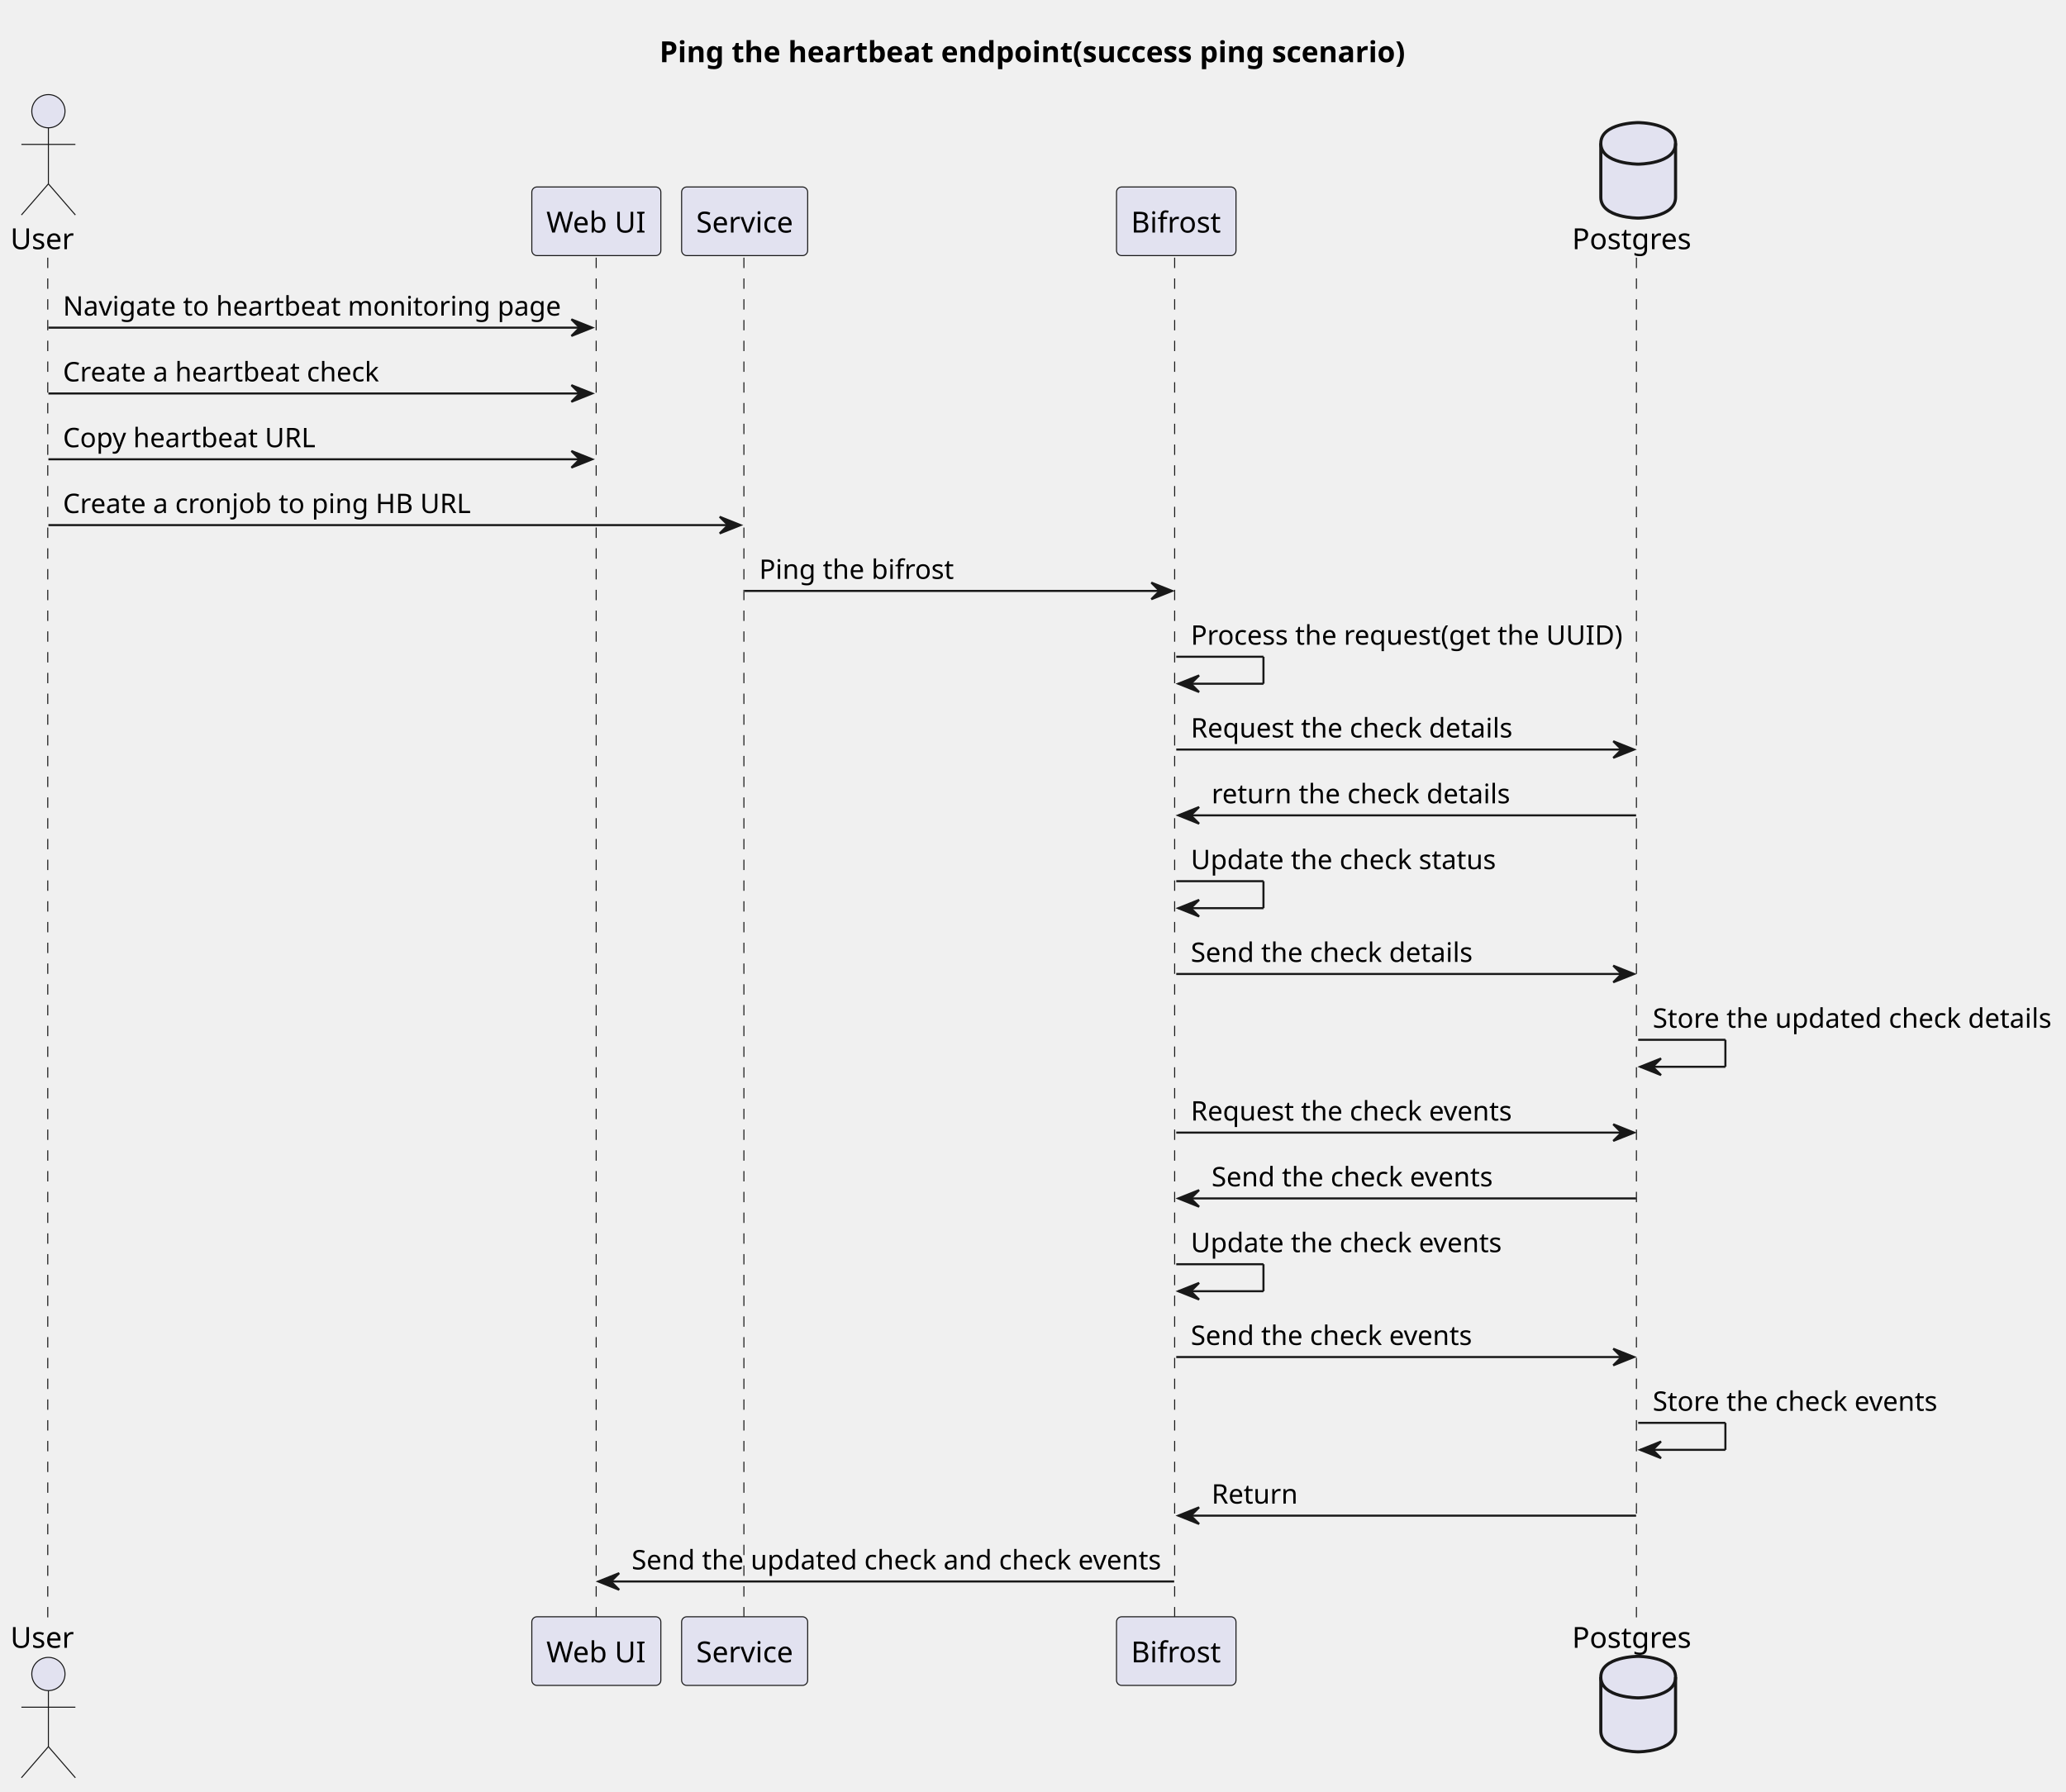
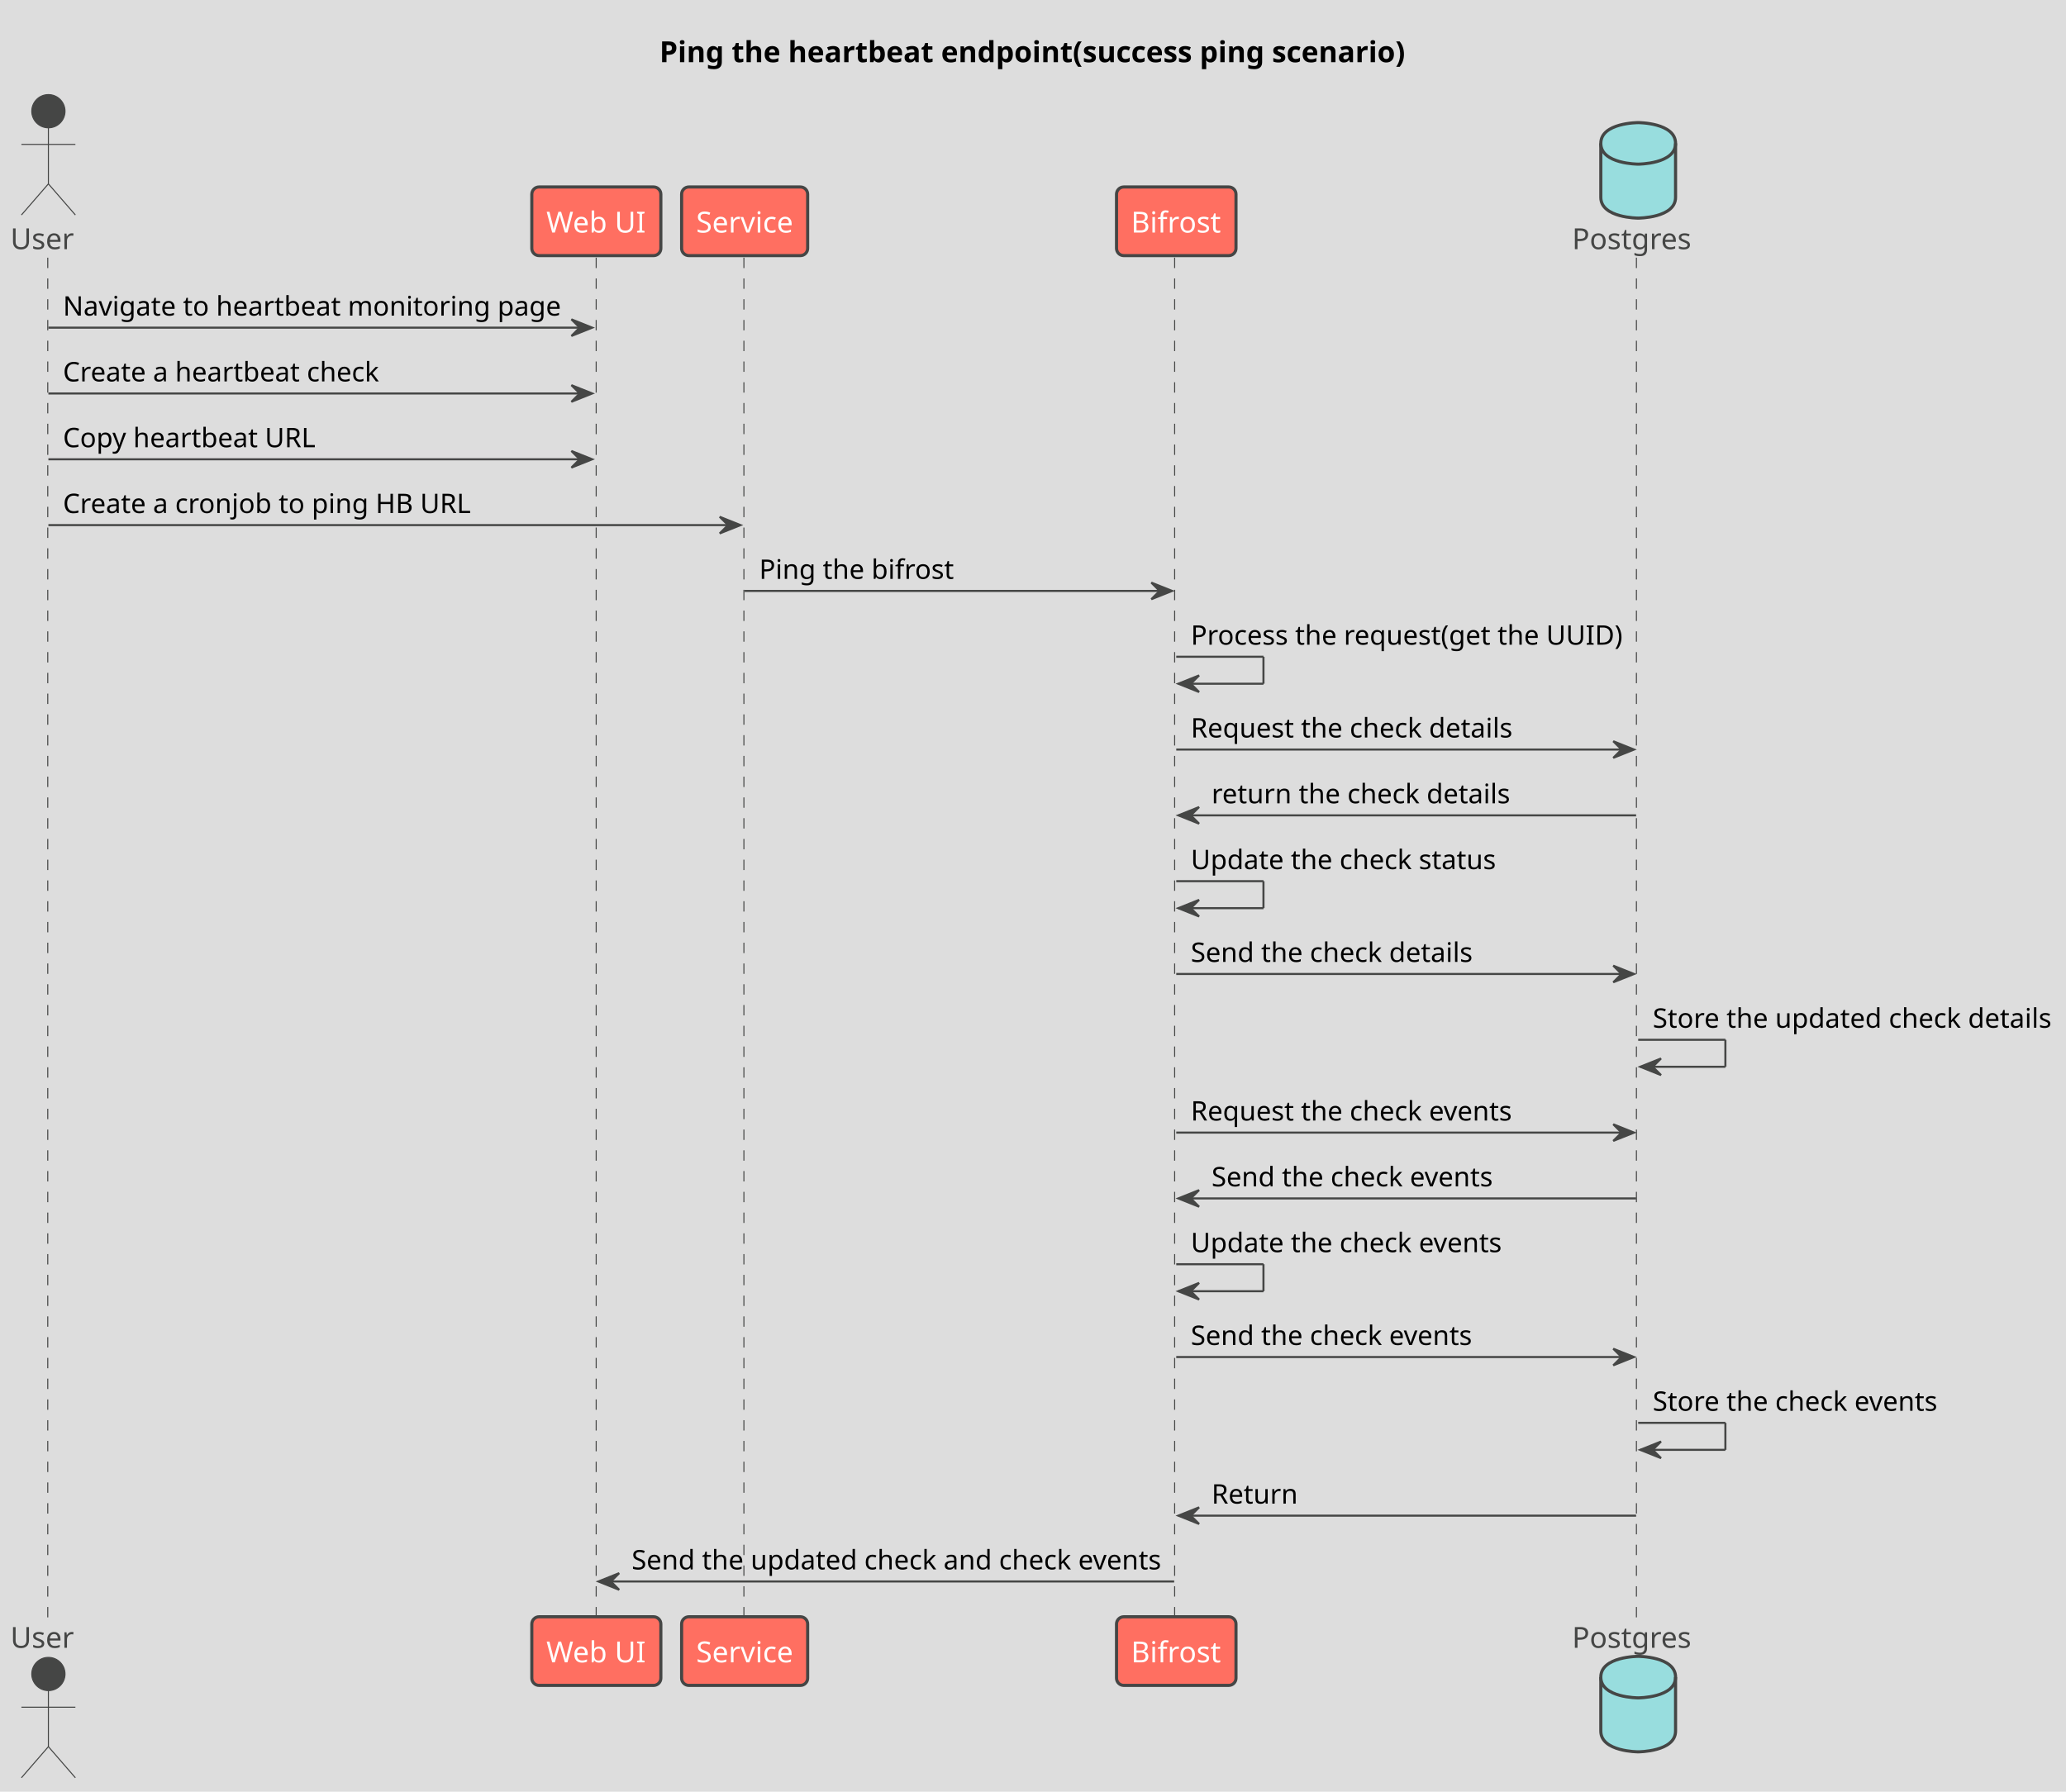
- <svg xmlns="http://www.w3.org/2000/svg" contentStyleType="text/css" height="863px" preserveAspectRatio="none" style="width:995px;height:863px;background:#FFFFFF;" version="1.1" viewBox="0 0 995 863" width="995px" zoomAndPan="magnify">
+ <svg xmlns="http://www.w3.org/2000/svg" contentStyleType="text/css" height="863px" preserveAspectRatio="none" style="width:995px;height:863px;background:#DDDDDD;" version="1.1" viewBox="0 0 995 863" width="995px" zoomAndPan="magnify">
  <defs />
  <g>
+     <rect fill="#DDDDDD" height="863" style="stroke:none;stroke-width:1.0;" width="995" x="0" y="0" />
    <text fill="#000000" font-family="sans-serif" font-size="14" font-weight="bold" lengthAdjust="spacing" textLength="359.099" x="317.605" y="29.966">Ping the heartbeat endpoint(success ping scenario)</text>
-     <line style="stroke:#181818;stroke-width:0.5;stroke-dasharray:5.0,5.0;" x1="23" x2="23" y1="124.136" y2="779.844" />
-     <line style="stroke:#181818;stroke-width:0.5;stroke-dasharray:5.0,5.0;" x1="287.125" x2="287.125" y1="124.136" y2="779.844" />
-     <line style="stroke:#181818;stroke-width:0.5;stroke-dasharray:5.0,5.0;" x1="358.271" x2="358.271" y1="124.136" y2="779.844" />
-     <line style="stroke:#181818;stroke-width:0.5;stroke-dasharray:5.0,5.0;" x1="565.722" x2="565.722" y1="124.136" y2="779.844" />
-     <line style="stroke:#181818;stroke-width:0.5;stroke-dasharray:5.0,5.0;" x1="788.114" x2="788.114" y1="124.136" y2="779.844" />
-     <text fill="#000000" font-family="sans-serif" font-size="14" lengthAdjust="spacing" textLength="30.618" x="5" y="120.034">User</text>
-     <ellipse cx="23.309" cy="53.568" fill="#E2E2F0" rx="8" ry="8" style="stroke:#181818;stroke-width:0.5;" />
-     <path d="M23.309,61.568 L23.309,88.568 M10.309,69.568 L36.309,69.568 M23.309,88.568 L10.309,103.568 M23.309,88.568 L36.309,103.568 " fill="none" style="stroke:#181818;stroke-width:0.5;" />
-     <text fill="#000000" font-family="sans-serif" font-size="14" lengthAdjust="spacing" textLength="30.618" x="5" y="793.81">User</text>
-     <ellipse cx="23.309" cy="806.412" fill="#E2E2F0" rx="8" ry="8" style="stroke:#181818;stroke-width:0.5;" />
-     <path d="M23.309,814.412 L23.309,841.412 M10.309,822.412 L36.309,822.412 M23.309,841.412 L10.309,856.412 M23.309,841.412 L36.309,856.412 " fill="none" style="stroke:#181818;stroke-width:0.5;" />
-     <rect fill="#E2E2F0" height="33.068" rx="2.5" ry="2.5" style="stroke:#181818;stroke-width:0.5;" width="62.146" x="256.125" y="90.068" />
-     <text fill="#000000" font-family="sans-serif" font-size="14" lengthAdjust="spacing" textLength="48.146" x="263.125" y="112.034">Web UI</text>
-     <rect fill="#E2E2F0" height="33.068" rx="2.5" ry="2.5" style="stroke:#181818;stroke-width:0.5;" width="62.146" x="256.125" y="778.844" />
-     <text fill="#000000" font-family="sans-serif" font-size="14" lengthAdjust="spacing" textLength="48.146" x="263.125" y="800.81">Web UI</text>
-     <rect fill="#E2E2F0" height="33.068" rx="2.5" ry="2.5" style="stroke:#181818;stroke-width:0.5;" width="60.704" x="328.271" y="90.068" />
-     <text fill="#000000" font-family="sans-serif" font-size="14" lengthAdjust="spacing" textLength="46.704" x="335.271" y="112.034">Service</text>
-     <rect fill="#E2E2F0" height="33.068" rx="2.5" ry="2.5" style="stroke:#181818;stroke-width:0.5;" width="60.704" x="328.271" y="778.844" />
-     <text fill="#000000" font-family="sans-serif" font-size="14" lengthAdjust="spacing" textLength="46.704" x="335.271" y="800.81">Service</text>
-     <rect fill="#E2E2F0" height="33.068" rx="2.5" ry="2.5" style="stroke:#181818;stroke-width:0.5;" width="57.54" x="537.722" y="90.068" />
-     <text fill="#000000" font-family="sans-serif" font-size="14" lengthAdjust="spacing" textLength="43.54" x="544.722" y="112.034">Bifrost</text>
-     <rect fill="#E2E2F0" height="33.068" rx="2.5" ry="2.5" style="stroke:#181818;stroke-width:0.5;" width="57.54" x="537.722" y="778.844" />
-     <text fill="#000000" font-family="sans-serif" font-size="14" lengthAdjust="spacing" textLength="43.54" x="544.722" y="800.81">Bifrost</text>
-     <text fill="#000000" font-family="sans-serif" font-size="14" lengthAdjust="spacing" textLength="57.694" x="757.114" y="120.034">Postgres</text>
-     <path d="M770.961,69.068 C770.961,59.068 788.961,59.068 788.961,59.068 C788.961,59.068 806.961,59.068 806.961,69.068 L806.961,95.068 C806.961,105.068 788.961,105.068 788.961,105.068 C788.961,105.068 770.961,105.068 770.961,95.068 L770.961,69.068 " fill="#E2E2F0" style="stroke:#181818;stroke-width:1.5;" />
-     <path d="M770.961,69.068 C770.961,79.068 788.961,79.068 788.961,79.068 C788.961,79.068 806.961,79.068 806.961,69.068 " fill="none" style="stroke:#181818;stroke-width:1.5;" />
-     <text fill="#000000" font-family="sans-serif" font-size="14" lengthAdjust="spacing" textLength="57.694" x="757.114" y="793.81">Postgres</text>
-     <path d="M770.961,807.912 C770.961,797.912 788.961,797.912 788.961,797.912 C788.961,797.912 806.961,797.912 806.961,807.912 L806.961,833.912 C806.961,843.912 788.961,843.912 788.961,843.912 C788.961,843.912 770.961,843.912 770.961,833.912 L770.961,807.912 " fill="#E2E2F0" style="stroke:#181818;stroke-width:1.5;" />
-     <path d="M770.961,807.912 C770.961,817.912 788.961,817.912 788.961,817.912 C788.961,817.912 806.961,817.912 806.961,807.912 " fill="none" style="stroke:#181818;stroke-width:1.5;" />
-     <polygon fill="#181818" points="275.198,153.842,285.198,157.842,275.198,161.842,279.198,157.842" style="stroke:#181818;stroke-width:1.0;" />
-     <line style="stroke:#181818;stroke-width:1.0;" x1="23.309" x2="281.198" y1="157.842" y2="157.842" />
+     <line style="stroke:#454645;stroke-width:0.5;stroke-dasharray:5.0,5.0;" x1="23" x2="23" y1="124.136" y2="779.844" />
+     <line style="stroke:#454645;stroke-width:0.5;stroke-dasharray:5.0,5.0;" x1="287.125" x2="287.125" y1="124.136" y2="779.844" />
+     <line style="stroke:#454645;stroke-width:0.5;stroke-dasharray:5.0,5.0;" x1="358.271" x2="358.271" y1="124.136" y2="779.844" />
+     <line style="stroke:#454645;stroke-width:0.5;stroke-dasharray:5.0,5.0;" x1="565.722" x2="565.722" y1="124.136" y2="779.844" />
+     <line style="stroke:#454645;stroke-width:0.5;stroke-dasharray:5.0,5.0;" x1="788.114" x2="788.114" y1="124.136" y2="779.844" />
+     <text fill="#454645" font-family="sans-serif" font-size="14" lengthAdjust="spacing" textLength="30.618" x="5" y="120.034">User</text>
+     <ellipse cx="23.309" cy="53.568" fill="#454645" rx="8" ry="8" style="stroke:#454645;stroke-width:0.5;" />
+     <path d="M23.309,61.568 L23.309,88.568 M10.309,69.568 L36.309,69.568 M23.309,88.568 L10.309,103.568 M23.309,88.568 L36.309,103.568 " fill="none" style="stroke:#454645;stroke-width:0.5;" />
+     <text fill="#454645" font-family="sans-serif" font-size="14" lengthAdjust="spacing" textLength="30.618" x="5" y="793.81">User</text>
+     <ellipse cx="23.309" cy="806.412" fill="#454645" rx="8" ry="8" style="stroke:#454645;stroke-width:0.5;" />
+     <path d="M23.309,814.412 L23.309,841.412 M10.309,822.412 L36.309,822.412 M23.309,841.412 L10.309,856.412 M23.309,841.412 L36.309,856.412 " fill="none" style="stroke:#454645;stroke-width:0.5;" />
+     <rect fill="#FF6F61" height="33.068" rx="3.5" ry="3.5" style="stroke:#454645;stroke-width:1.5;" width="62.146" x="256.125" y="90.068" />
+     <text fill="#FFFFFF" font-family="sans-serif" font-size="14" lengthAdjust="spacing" textLength="48.146" x="263.125" y="112.034">Web UI</text>
+     <rect fill="#FF6F61" height="33.068" rx="3.5" ry="3.5" style="stroke:#454645;stroke-width:1.5;" width="62.146" x="256.125" y="778.844" />
+     <text fill="#FFFFFF" font-family="sans-serif" font-size="14" lengthAdjust="spacing" textLength="48.146" x="263.125" y="800.81">Web UI</text>
+     <rect fill="#FF6F61" height="33.068" rx="3.5" ry="3.5" style="stroke:#454645;stroke-width:1.5;" width="60.704" x="328.271" y="90.068" />
+     <text fill="#FFFFFF" font-family="sans-serif" font-size="14" lengthAdjust="spacing" textLength="46.704" x="335.271" y="112.034">Service</text>
+     <rect fill="#FF6F61" height="33.068" rx="3.5" ry="3.5" style="stroke:#454645;stroke-width:1.5;" width="60.704" x="328.271" y="778.844" />
+     <text fill="#FFFFFF" font-family="sans-serif" font-size="14" lengthAdjust="spacing" textLength="46.704" x="335.271" y="800.81">Service</text>
+     <rect fill="#FF6F61" height="33.068" rx="3.5" ry="3.5" style="stroke:#454645;stroke-width:1.5;" width="57.54" x="537.722" y="90.068" />
+     <text fill="#FFFFFF" font-family="sans-serif" font-size="14" lengthAdjust="spacing" textLength="43.54" x="544.722" y="112.034">Bifrost</text>
+     <rect fill="#FF6F61" height="33.068" rx="3.5" ry="3.5" style="stroke:#454645;stroke-width:1.5;" width="57.54" x="537.722" y="778.844" />
+     <text fill="#FFFFFF" font-family="sans-serif" font-size="14" lengthAdjust="spacing" textLength="43.54" x="544.722" y="800.81">Bifrost</text>
+     <text fill="#454645" font-family="sans-serif" font-size="14" lengthAdjust="spacing" textLength="57.694" x="757.114" y="120.034">Postgres</text>
+     <path d="M770.961,69.068 C770.961,59.068 788.961,59.068 788.961,59.068 C788.961,59.068 806.961,59.068 806.961,69.068 L806.961,95.068 C806.961,105.068 788.961,105.068 788.961,105.068 C788.961,105.068 770.961,105.068 770.961,95.068 L770.961,69.068 " fill="#98DDDE" style="stroke:#454645;stroke-width:1.5;" />
+     <path d="M770.961,69.068 C770.961,79.068 788.961,79.068 788.961,79.068 C788.961,79.068 806.961,79.068 806.961,69.068 " fill="none" style="stroke:#454645;stroke-width:1.5;" />
+     <text fill="#454645" font-family="sans-serif" font-size="14" lengthAdjust="spacing" textLength="57.694" x="757.114" y="793.81">Postgres</text>
+     <path d="M770.961,807.912 C770.961,797.912 788.961,797.912 788.961,797.912 C788.961,797.912 806.961,797.912 806.961,807.912 L806.961,833.912 C806.961,843.912 788.961,843.912 788.961,843.912 C788.961,843.912 770.961,843.912 770.961,833.912 L770.961,807.912 " fill="#98DDDE" style="stroke:#454645;stroke-width:1.5;" />
+     <path d="M770.961,807.912 C770.961,817.912 788.961,817.912 788.961,817.912 C788.961,817.912 806.961,817.912 806.961,807.912 " fill="none" style="stroke:#454645;stroke-width:1.5;" />
+     <polygon fill="#454645" points="275.198,153.842,285.198,157.842,275.198,161.842,279.198,157.842" style="stroke:#454645;stroke-width:1.0;" />
+     <line style="stroke:#454645;stroke-width:1.0;" x1="23.309" x2="281.198" y1="157.842" y2="157.842" />
    <text fill="#000000" font-family="sans-serif" font-size="13" lengthAdjust="spacing" textLength="239.889" x="30.309" y="152.033">Navigate to heartbeat monitoring page</text>
-     <polygon fill="#181818" points="275.198,185.548,285.198,189.548,275.198,193.548,279.198,189.548" style="stroke:#181818;stroke-width:1.0;" />
-     <line style="stroke:#181818;stroke-width:1.0;" x1="23.309" x2="281.198" y1="189.548" y2="189.548" />
+     <polygon fill="#454645" points="275.198,185.548,285.198,189.548,275.198,193.548,279.198,189.548" style="stroke:#454645;stroke-width:1.0;" />
+     <line style="stroke:#454645;stroke-width:1.0;" x1="23.309" x2="281.198" y1="189.548" y2="189.548" />
    <text fill="#000000" font-family="sans-serif" font-size="13" lengthAdjust="spacing" textLength="152.49" x="30.309" y="183.739">Create a heartbeat check</text>
-     <polygon fill="#181818" points="275.198,217.254,285.198,221.254,275.198,225.254,279.198,221.254" style="stroke:#181818;stroke-width:1.0;" />
-     <line style="stroke:#181818;stroke-width:1.0;" x1="23.309" x2="281.198" y1="221.254" y2="221.254" />
+     <polygon fill="#454645" points="275.198,217.254,285.198,221.254,275.198,225.254,279.198,221.254" style="stroke:#454645;stroke-width:1.0;" />
+     <line style="stroke:#454645;stroke-width:1.0;" x1="23.309" x2="281.198" y1="221.254" y2="221.254" />
    <text fill="#000000" font-family="sans-serif" font-size="13" lengthAdjust="spacing" textLength="121.901" x="30.309" y="215.445">Copy heartbeat URL</text>
-     <polygon fill="#181818" points="346.623,248.96,356.623,252.96,346.623,256.96,350.623,252.96" style="stroke:#181818;stroke-width:1.0;" />
-     <line style="stroke:#181818;stroke-width:1.0;" x1="23.309" x2="352.623" y1="252.96" y2="252.96" />
+     <polygon fill="#454645" points="346.623,248.96,356.623,252.96,346.623,256.96,350.623,252.96" style="stroke:#454645;stroke-width:1.0;" />
+     <line style="stroke:#454645;stroke-width:1.0;" x1="23.309" x2="352.623" y1="252.96" y2="252.96" />
    <text fill="#000000" font-family="sans-serif" font-size="13" lengthAdjust="spacing" textLength="196.95" x="30.309" y="247.151">Create a cronjob to ping HB URL</text>
-     <polygon fill="#181818" points="554.492,280.666,564.492,284.666,554.492,288.666,558.492,284.666" style="stroke:#181818;stroke-width:1.0;" />
-     <line style="stroke:#181818;stroke-width:1.0;" x1="358.623" x2="560.492" y1="284.666" y2="284.666" />
+     <polygon fill="#454645" points="554.492,280.666,564.492,284.666,554.492,288.666,558.492,284.666" style="stroke:#454645;stroke-width:1.0;" />
+     <line style="stroke:#454645;stroke-width:1.0;" x1="358.623" x2="560.492" y1="284.666" y2="284.666" />
    <text fill="#000000" font-family="sans-serif" font-size="13" lengthAdjust="spacing" textLength="94.042" x="365.623" y="278.857">Ping the bifrost</text>
-     <line style="stroke:#181818;stroke-width:1.0;" x1="566.492" x2="608.492" y1="316.372" y2="316.372" />
-     <line style="stroke:#181818;stroke-width:1.0;" x1="608.492" x2="608.492" y1="316.372" y2="329.372" />
-     <line style="stroke:#181818;stroke-width:1.0;" x1="567.492" x2="608.492" y1="329.372" y2="329.372" />
-     <polygon fill="#181818" points="577.492,325.372,567.492,329.372,577.492,333.372,573.492,329.372" style="stroke:#181818;stroke-width:1.0;" />
+     <line style="stroke:#454645;stroke-width:1.0;" x1="566.492" x2="608.492" y1="316.372" y2="316.372" />
+     <line style="stroke:#454645;stroke-width:1.0;" x1="608.492" x2="608.492" y1="316.372" y2="329.372" />
+     <line style="stroke:#454645;stroke-width:1.0;" x1="567.492" x2="608.492" y1="329.372" y2="329.372" />
+     <polygon fill="#454645" points="577.492,325.372,567.492,329.372,577.492,333.372,573.492,329.372" style="stroke:#454645;stroke-width:1.0;" />
    <text fill="#000000" font-family="sans-serif" font-size="13" lengthAdjust="spacing" textLength="208.468" x="573.492" y="310.563">Process the request(get the UUID)</text>
-     <polygon fill="#181818" points="776.961,357.078,786.961,361.078,776.961,365.078,780.961,361.078" style="stroke:#181818;stroke-width:1.0;" />
-     <line style="stroke:#181818;stroke-width:1.0;" x1="566.492" x2="782.961" y1="361.078" y2="361.078" />
+     <polygon fill="#454645" points="776.961,357.078,786.961,361.078,776.961,365.078,780.961,361.078" style="stroke:#454645;stroke-width:1.0;" />
+     <line style="stroke:#454645;stroke-width:1.0;" x1="566.492" x2="782.961" y1="361.078" y2="361.078" />
    <text fill="#000000" font-family="sans-serif" font-size="13" lengthAdjust="spacing" textLength="154.934" x="573.492" y="355.269">Request the check details</text>
-     <polygon fill="#181818" points="577.492,388.784,567.492,392.784,577.492,396.784,573.492,392.784" style="stroke:#181818;stroke-width:1.0;" />
-     <line style="stroke:#181818;stroke-width:1.0;" x1="571.492" x2="787.961" y1="392.784" y2="392.784" />
+     <polygon fill="#454645" points="577.492,388.784,567.492,392.784,577.492,396.784,573.492,392.784" style="stroke:#454645;stroke-width:1.0;" />
+     <line style="stroke:#454645;stroke-width:1.0;" x1="571.492" x2="787.961" y1="392.784" y2="392.784" />
    <text fill="#000000" font-family="sans-serif" font-size="13" lengthAdjust="spacing" textLength="144.066" x="583.492" y="386.975">return the check details</text>
-     <line style="stroke:#181818;stroke-width:1.0;" x1="566.492" x2="608.492" y1="424.49" y2="424.49" />
-     <line style="stroke:#181818;stroke-width:1.0;" x1="608.492" x2="608.492" y1="424.49" y2="437.49" />
-     <line style="stroke:#181818;stroke-width:1.0;" x1="567.492" x2="608.492" y1="437.49" y2="437.49" />
-     <polygon fill="#181818" points="577.492,433.49,567.492,437.49,577.492,441.49,573.492,437.49" style="stroke:#181818;stroke-width:1.0;" />
+     <line style="stroke:#454645;stroke-width:1.0;" x1="566.492" x2="608.492" y1="424.49" y2="424.49" />
+     <line style="stroke:#454645;stroke-width:1.0;" x1="608.492" x2="608.492" y1="424.49" y2="437.49" />
+     <line style="stroke:#454645;stroke-width:1.0;" x1="567.492" x2="608.492" y1="437.49" y2="437.49" />
+     <polygon fill="#454645" points="577.492,433.49,567.492,437.49,577.492,441.49,573.492,437.49" style="stroke:#454645;stroke-width:1.0;" />
    <text fill="#000000" font-family="sans-serif" font-size="13" lengthAdjust="spacing" textLength="146.965" x="573.492" y="418.681">Update the check status</text>
-     <polygon fill="#181818" points="776.961,465.196,786.961,469.196,776.961,473.196,780.961,469.196" style="stroke:#181818;stroke-width:1.0;" />
-     <line style="stroke:#181818;stroke-width:1.0;" x1="566.492" x2="782.961" y1="469.196" y2="469.196" />
+     <polygon fill="#454645" points="776.961,465.196,786.961,469.196,776.961,473.196,780.961,469.196" style="stroke:#454645;stroke-width:1.0;" />
+     <line style="stroke:#454645;stroke-width:1.0;" x1="566.492" x2="782.961" y1="469.196" y2="469.196" />
    <text fill="#000000" font-family="sans-serif" font-size="13" lengthAdjust="spacing" textLength="135.733" x="573.492" y="463.387">Send the check details</text>
-     <line style="stroke:#181818;stroke-width:1.0;" x1="788.961" x2="830.961" y1="500.902" y2="500.902" />
-     <line style="stroke:#181818;stroke-width:1.0;" x1="830.961" x2="830.961" y1="500.902" y2="513.902" />
-     <line style="stroke:#181818;stroke-width:1.0;" x1="789.961" x2="830.961" y1="513.902" y2="513.902" />
-     <polygon fill="#181818" points="799.961,509.902,789.961,513.902,799.961,517.902,795.961,513.902" style="stroke:#181818;stroke-width:1.0;" />
+     <line style="stroke:#454645;stroke-width:1.0;" x1="788.961" x2="830.961" y1="500.902" y2="500.902" />
+     <line style="stroke:#454645;stroke-width:1.0;" x1="830.961" x2="830.961" y1="500.902" y2="513.902" />
+     <line style="stroke:#454645;stroke-width:1.0;" x1="789.961" x2="830.961" y1="513.902" y2="513.902" />
+     <polygon fill="#454645" points="799.961,509.902,789.961,513.902,799.961,517.902,795.961,513.902" style="stroke:#454645;stroke-width:1.0;" />
    <text fill="#000000" font-family="sans-serif" font-size="13" lengthAdjust="spacing" textLength="192.348" x="795.961" y="495.093">Store the updated check details</text>
-     <polygon fill="#181818" points="776.961,541.608,786.961,545.608,776.961,549.608,780.961,545.608" style="stroke:#181818;stroke-width:1.0;" />
-     <line style="stroke:#181818;stroke-width:1.0;" x1="566.492" x2="782.961" y1="545.608" y2="545.608" />
+     <polygon fill="#454645" points="776.961,541.608,786.961,545.608,776.961,549.608,780.961,545.608" style="stroke:#454645;stroke-width:1.0;" />
+     <line style="stroke:#454645;stroke-width:1.0;" x1="566.492" x2="782.961" y1="545.608" y2="545.608" />
    <text fill="#000000" font-family="sans-serif" font-size="13" lengthAdjust="spacing" textLength="154.908" x="573.492" y="539.799">Request the check events</text>
-     <polygon fill="#181818" points="577.492,573.314,567.492,577.314,577.492,581.314,573.492,577.314" style="stroke:#181818;stroke-width:1.0;" />
-     <line style="stroke:#181818;stroke-width:1.0;" x1="571.492" x2="787.961" y1="577.314" y2="577.314" />
+     <polygon fill="#454645" points="577.492,573.314,567.492,577.314,577.492,581.314,573.492,577.314" style="stroke:#454645;stroke-width:1.0;" />
+     <line style="stroke:#454645;stroke-width:1.0;" x1="571.492" x2="787.961" y1="577.314" y2="577.314" />
    <text fill="#000000" font-family="sans-serif" font-size="13" lengthAdjust="spacing" textLength="135.707" x="583.492" y="571.505">Send the check events</text>
-     <line style="stroke:#181818;stroke-width:1.0;" x1="566.492" x2="608.492" y1="609.02" y2="609.02" />
-     <line style="stroke:#181818;stroke-width:1.0;" x1="608.492" x2="608.492" y1="609.02" y2="622.02" />
-     <line style="stroke:#181818;stroke-width:1.0;" x1="567.492" x2="608.492" y1="622.02" y2="622.02" />
-     <polygon fill="#181818" points="577.492,618.02,567.492,622.02,577.492,626.02,573.492,622.02" style="stroke:#181818;stroke-width:1.0;" />
+     <line style="stroke:#454645;stroke-width:1.0;" x1="566.492" x2="608.492" y1="609.02" y2="609.02" />
+     <line style="stroke:#454645;stroke-width:1.0;" x1="608.492" x2="608.492" y1="609.02" y2="622.02" />
+     <line style="stroke:#454645;stroke-width:1.0;" x1="567.492" x2="608.492" y1="622.02" y2="622.02" />
+     <polygon fill="#454645" points="577.492,618.02,567.492,622.02,577.492,626.02,573.492,622.02" style="stroke:#454645;stroke-width:1.0;" />
    <text fill="#000000" font-family="sans-serif" font-size="13" lengthAdjust="spacing" textLength="150.02" x="573.492" y="603.211">Update the check events</text>
-     <polygon fill="#181818" points="776.961,649.726,786.961,653.726,776.961,657.726,780.961,653.726" style="stroke:#181818;stroke-width:1.0;" />
-     <line style="stroke:#181818;stroke-width:1.0;" x1="566.492" x2="782.961" y1="653.726" y2="653.726" />
+     <polygon fill="#454645" points="776.961,649.726,786.961,653.726,776.961,657.726,780.961,653.726" style="stroke:#454645;stroke-width:1.0;" />
+     <line style="stroke:#454645;stroke-width:1.0;" x1="566.492" x2="782.961" y1="653.726" y2="653.726" />
    <text fill="#000000" font-family="sans-serif" font-size="13" lengthAdjust="spacing" textLength="135.707" x="573.492" y="647.917">Send the check events</text>
-     <line style="stroke:#181818;stroke-width:1.0;" x1="788.961" x2="830.961" y1="685.432" y2="685.432" />
-     <line style="stroke:#181818;stroke-width:1.0;" x1="830.961" x2="830.961" y1="685.432" y2="698.432" />
-     <line style="stroke:#181818;stroke-width:1.0;" x1="789.961" x2="830.961" y1="698.432" y2="698.432" />
-     <polygon fill="#181818" points="799.961,694.432,789.961,698.432,799.961,702.432,795.961,698.432" style="stroke:#181818;stroke-width:1.0;" />
+     <line style="stroke:#454645;stroke-width:1.0;" x1="788.961" x2="830.961" y1="685.432" y2="685.432" />
+     <line style="stroke:#454645;stroke-width:1.0;" x1="830.961" x2="830.961" y1="685.432" y2="698.432" />
+     <line style="stroke:#454645;stroke-width:1.0;" x1="789.961" x2="830.961" y1="698.432" y2="698.432" />
+     <polygon fill="#454645" points="799.961,694.432,789.961,698.432,799.961,702.432,795.961,698.432" style="stroke:#454645;stroke-width:1.0;" />
    <text fill="#000000" font-family="sans-serif" font-size="13" lengthAdjust="spacing" textLength="137.605" x="795.961" y="679.623">Store the check events</text>
-     <polygon fill="#181818" points="577.492,726.138,567.492,730.138,577.492,734.138,573.492,730.138" style="stroke:#181818;stroke-width:1.0;" />
-     <line style="stroke:#181818;stroke-width:1.0;" x1="571.492" x2="787.961" y1="730.138" y2="730.138" />
+     <polygon fill="#454645" points="577.492,726.138,567.492,730.138,577.492,734.138,573.492,730.138" style="stroke:#454645;stroke-width:1.0;" />
+     <line style="stroke:#454645;stroke-width:1.0;" x1="571.492" x2="787.961" y1="730.138" y2="730.138" />
    <text fill="#000000" font-family="sans-serif" font-size="13" lengthAdjust="spacing" textLength="41.548" x="583.492" y="724.329">Return</text>
-     <polygon fill="#181818" points="298.198,757.844,288.198,761.844,298.198,765.844,294.198,761.844" style="stroke:#181818;stroke-width:1.0;" />
-     <line style="stroke:#181818;stroke-width:1.0;" x1="292.198" x2="565.492" y1="761.844" y2="761.844" />
+     <polygon fill="#454645" points="298.198,757.844,288.198,761.844,298.198,765.844,294.198,761.844" style="stroke:#454645;stroke-width:1.0;" />
+     <line style="stroke:#454645;stroke-width:1.0;" x1="292.198" x2="565.492" y1="761.844" y2="761.844" />
    <text fill="#000000" font-family="sans-serif" font-size="13" lengthAdjust="spacing" textLength="255.294" x="304.198" y="756.035">Send the updated check and check events</text>
  </g>
</svg>
